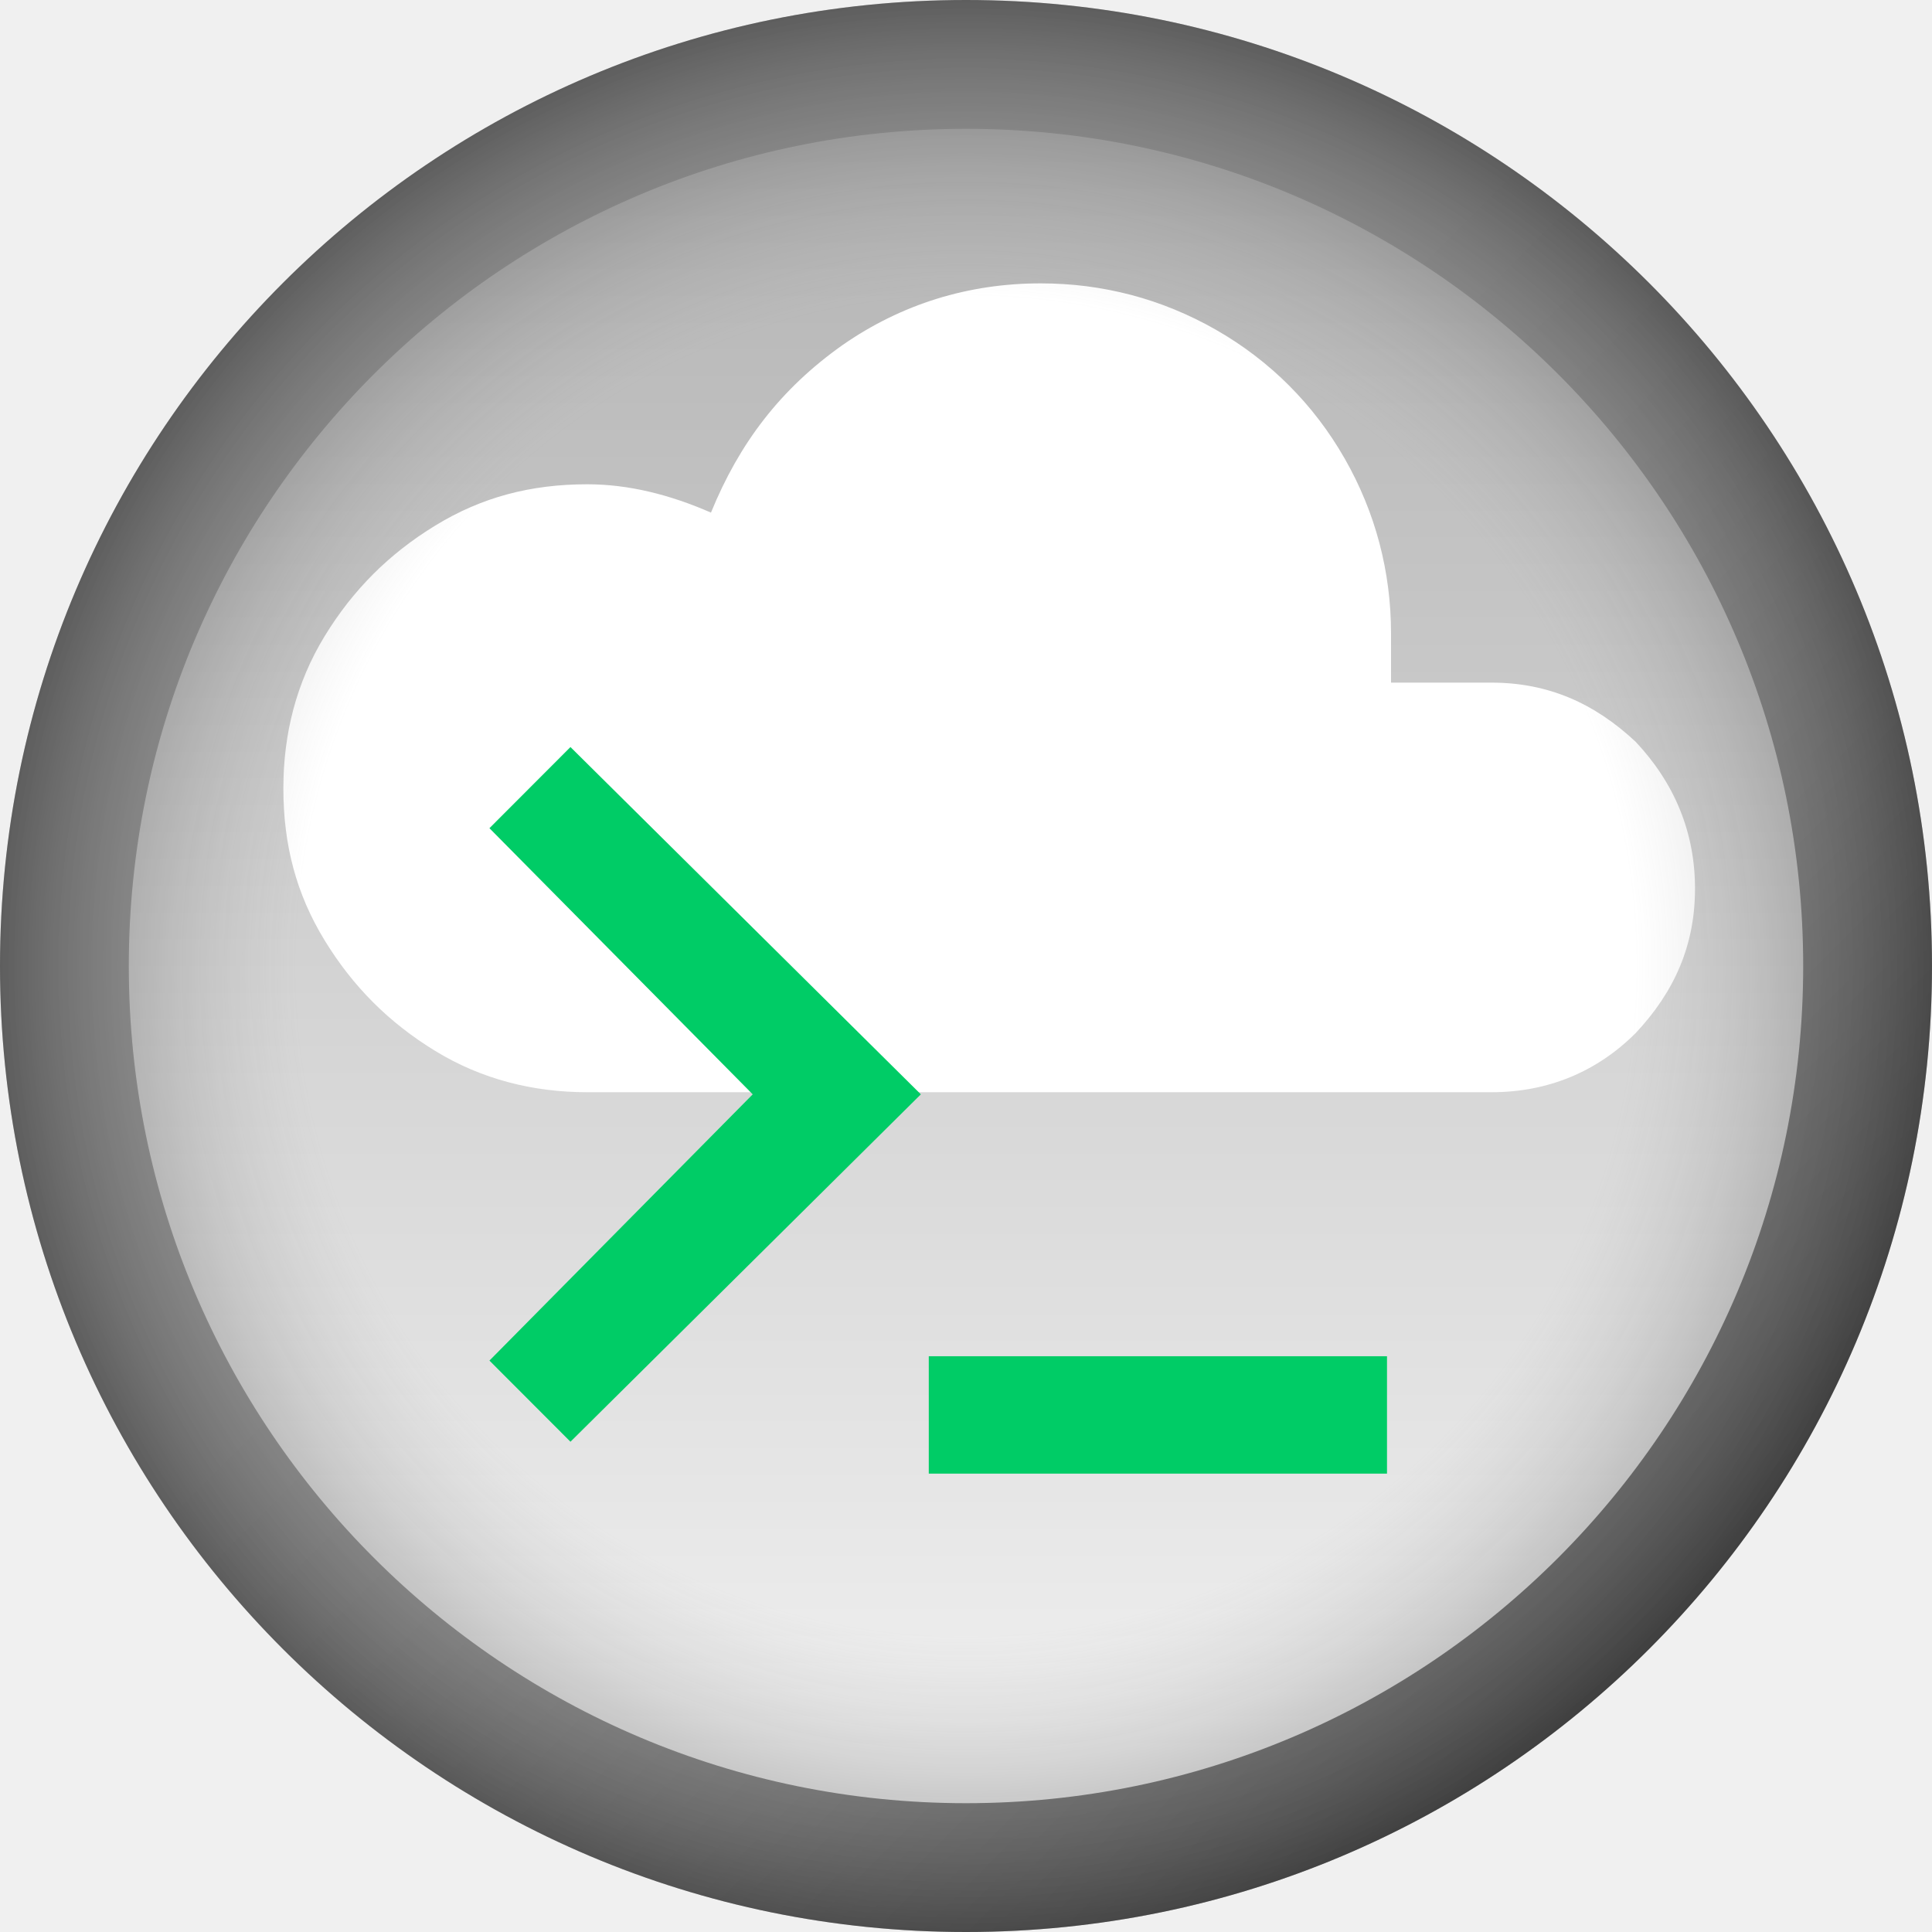
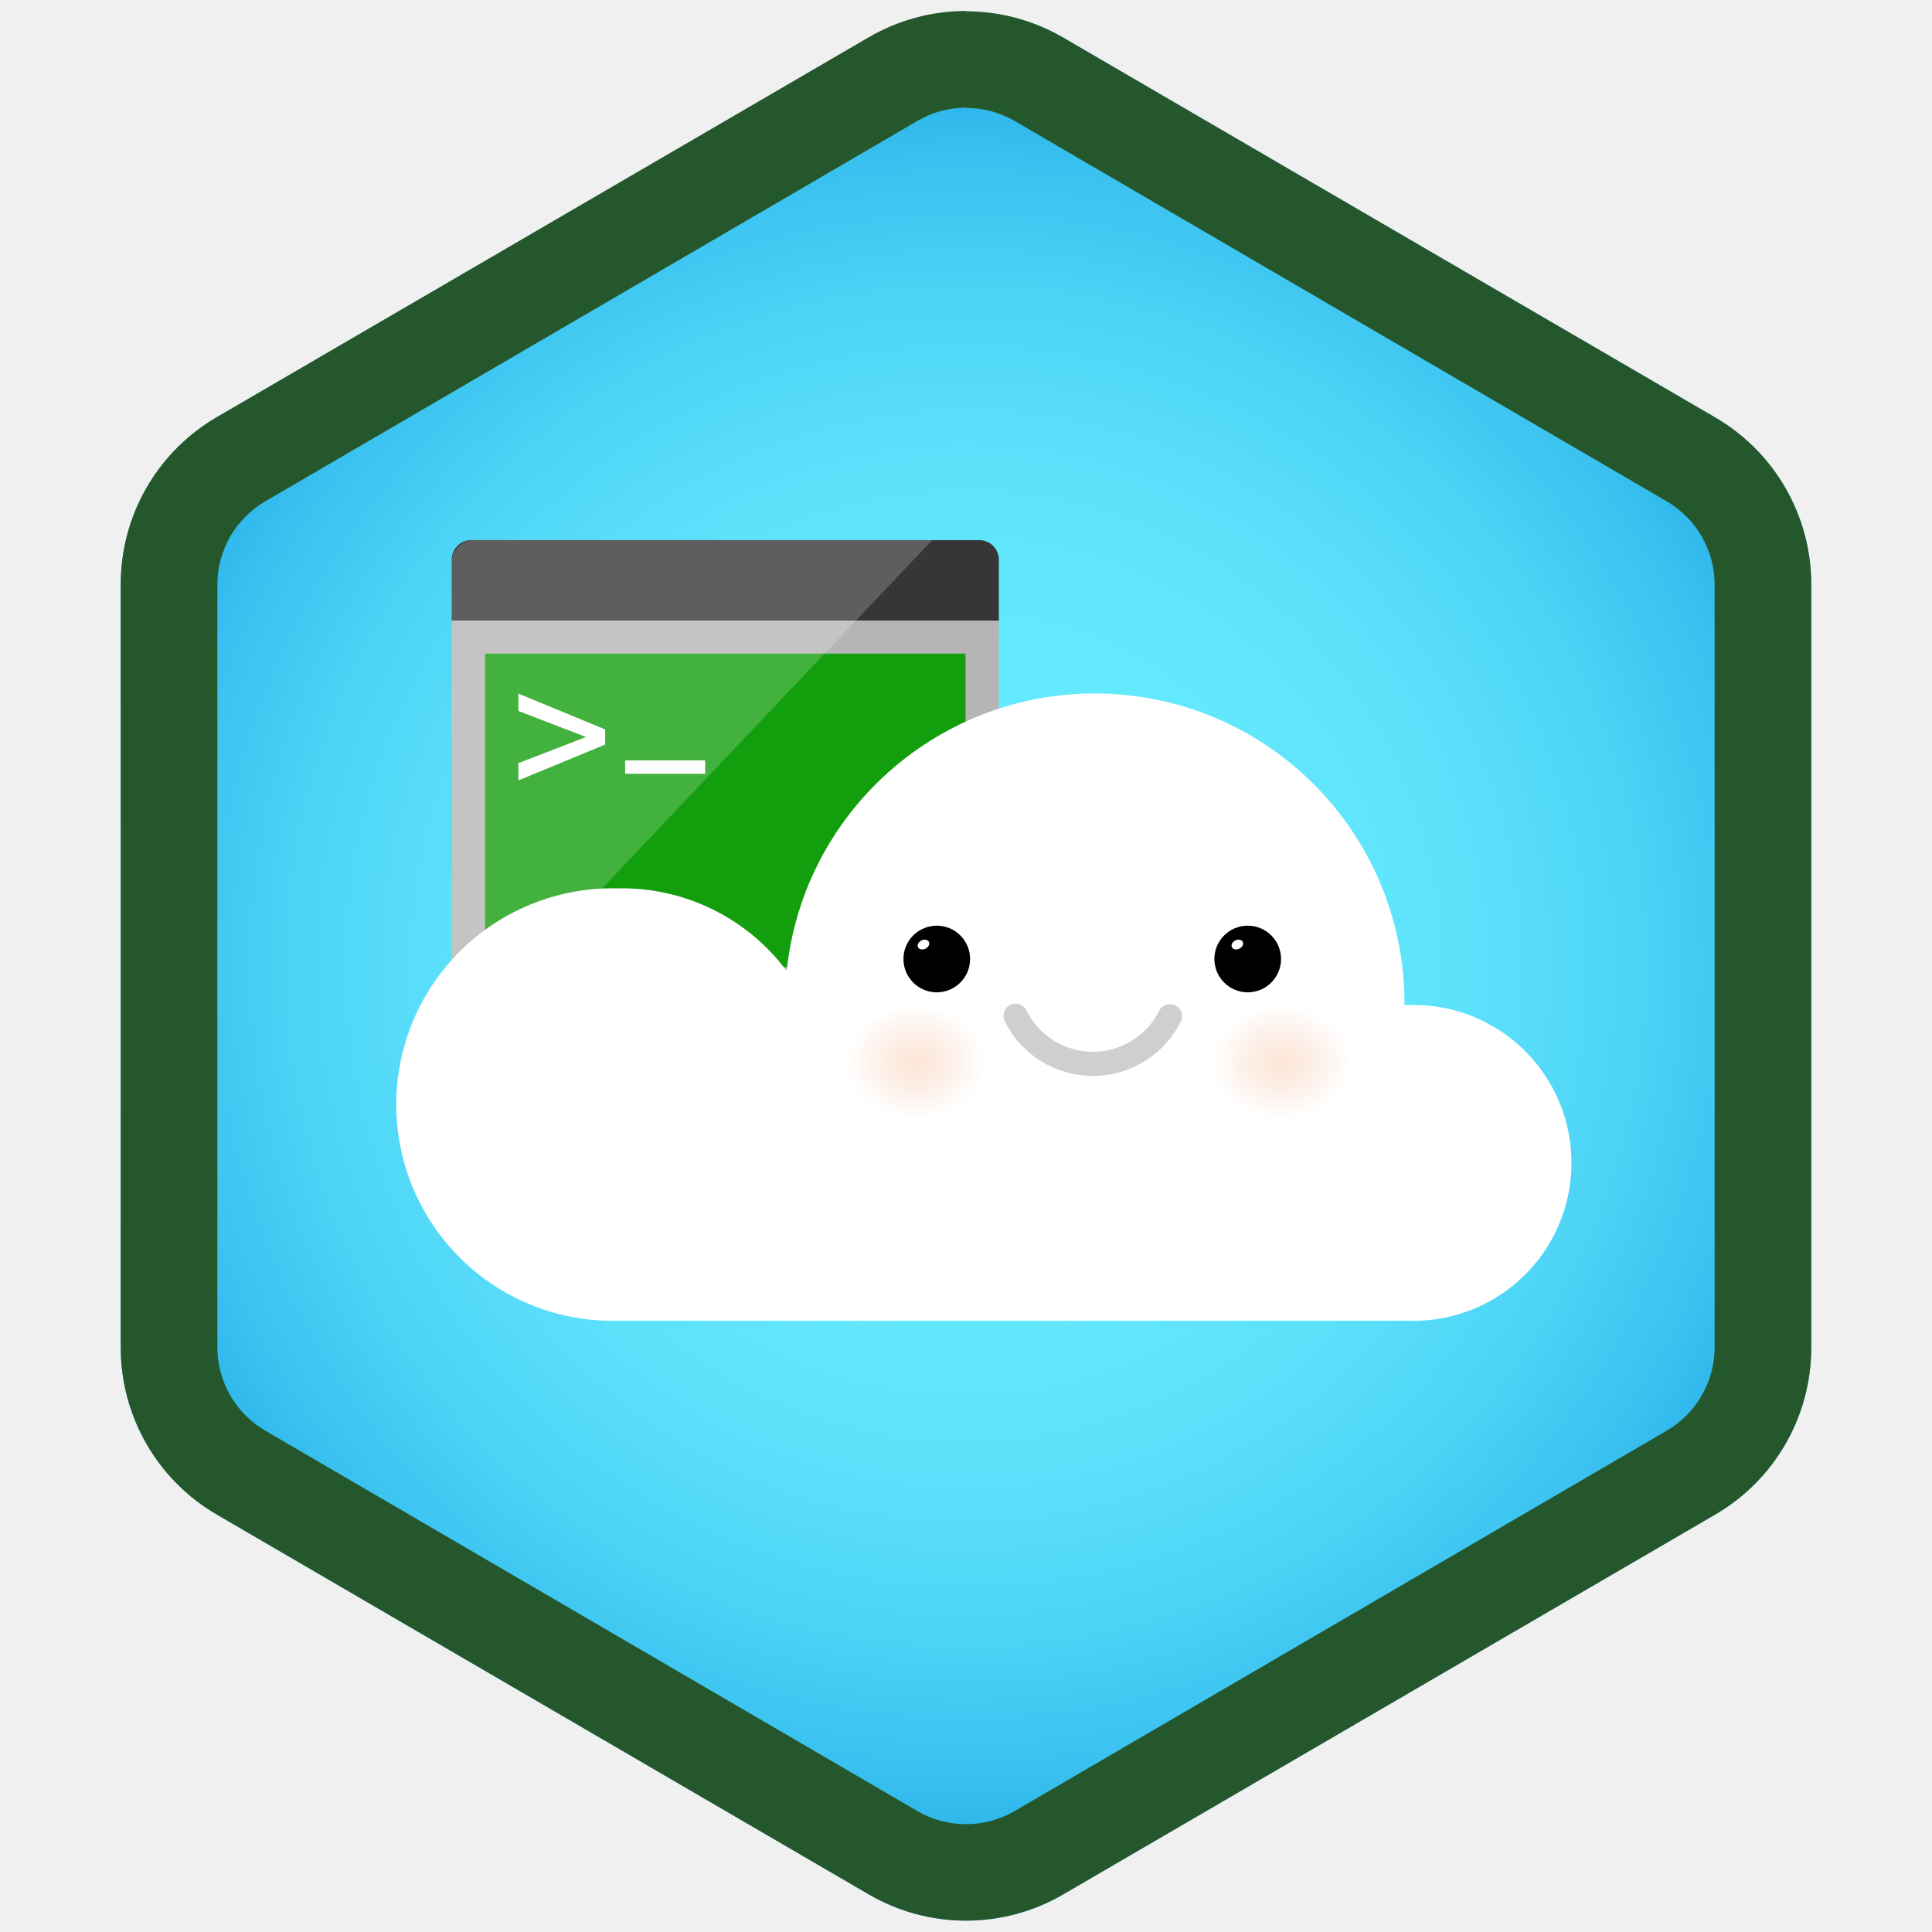
- <svg xmlns="http://www.w3.org/2000/svg" version="1.1" viewBox="0 0 75 75">
+ <svg xmlns="http://www.w3.org/2000/svg" xmlns:xlink="http://www.w3.org/1999/xlink" id="Layer_1" data-name="Layer 1" viewBox="0 0 160 160">
  <defs>
-     <linearGradient id="c" x1="14.673%" x2="85.383%" y1="14.601%" y2="85.311%">
-       <stop stop-color="#999" offset=".395" />
-       <stop stop-color="#949494" offset=".557" />
-       <stop stop-color="#878787" offset=".737" />
-       <stop stop-color="#717171" offset=".923" />
-       <stop stop-color="#666" offset="1" />
-     </linearGradient>
-     <linearGradient id="b" x1="50%" x2="50%" y1="100%">
-       <stop stop-color="#F2F2F2" offset="0" />
-       <stop stop-color="#B3B3B3" offset="1" />
-     </linearGradient>
-     <radialGradient id="a" r="49.849%">
-       <stop stop-color="#fff" stop-opacity="0" offset="0" />
-       <stop stop-color="#8F8F8F" stop-opacity="0" offset=".689" />
-       <stop stop-opacity=".4" offset="1" />
+     <style>.cls-1{fill:none;}.cls-2{fill:url(#radial-gradient);}.cls-3{fill:#25572c;}.cls-4{fill:#b5b5b5;}.cls-5{fill:#363636;}.cls-6{fill:#139e0e;}.cls-7,.cls-8{fill:#fff;}.cls-7{opacity:0.2;isolation:isolate;}.cls-9{fill:#cfcfcf;}.cls-10,.cls-11{opacity:0.2;}.cls-10{fill:url(#radial-gradient-2);}.cls-11{fill:url(#radial-gradient-3);}.cls-12{clip-path:url(#clip-path);}.cls-13{clip-path:url(#clip-path-2);}.cls-14{clip-path:url(#clip-path-3);}.cls-15{fill:#696969;}</style>
+     <radialGradient id="radial-gradient" cx="80" cy="80" r="74.67" gradientUnits="userSpaceOnUse">
+       <stop offset="0" stop-color="#67ecff" />
+       <stop offset="0.35" stop-color="#64eafe" />
+       <stop offset="0.56" stop-color="#5ce1fb" />
+       <stop offset="0.74" stop-color="#4dd4f6" />
+       <stop offset="0.9" stop-color="#39c0ef" />
+       <stop offset="1" stop-color="#27afe9" />
    </radialGradient>
+     <radialGradient id="radial-gradient-2" cx="106.09" cy="44.87" r="5.67" gradientTransform="translate(0 51.14) scale(1 0.82)" gradientUnits="userSpaceOnUse">
+       <stop offset="0" stop-color="#f27e32" />
+       <stop offset="0.02" stop-color="#f27d31" stop-opacity="0.98" />
+       <stop offset="1" stop-color="#e34c00" stop-opacity="0" />
+     </radialGradient>
+     <radialGradient id="radial-gradient-3" cx="75.87" cy="44.87" r="5.67" xlink:href="#radial-gradient-2" />
+     <clipPath id="clip-path">
+       <polygon class="cls-1" points="91.66 239.13 98.1 249.95 86.69 270.27 80.25 259.45 91.66 239.13" />
+     </clipPath>
+     <clipPath id="clip-path-2">
+       <path class="cls-1" d="M104.62,249.47l-7-11.76-2.31,4.12,4.75,8-7,12.42L95.35,266c1.33,2.34,3.43,2.56,4.61.47l5.07-9C106.16,255.43,106,251.82,104.62,249.47Z" />
+     </clipPath>
+     <clipPath id="clip-path-3">
+       <path class="cls-1" d="M80-191.06A8,8,0,0,1,84-190l54,31.47a8,8,0,0,1,4,6.91v63.18a8,8,0,0,1-4,6.91L84-50a8,8,0,0,1-4,1.09A8,8,0,0,1,76-50L22-81.5a8,8,0,0,1-4-6.91v-63.18a8,8,0,0,1,4-6.91L76-190a8,8,0,0,1,4-1.09" />
+     </clipPath>
  </defs>
-   <g fill="none" fill-rule="evenodd">
-     <g transform="translate(-218 -899)">
-       <g transform="translate(218 899)">
-         <g fill-rule="nonzero">
-           <circle cx="37.5" cy="37.5" r="37.5" fill="url(#c)" />
-           <circle cx="37.5" cy="37.5" r="32.5" fill="url(#b)" />
-         </g>
-         <path d="m65.8 34.5c0 2.2-0.8 4-2.3 5.6-1.5 1.5-3.4 2.3-5.6 2.3h-35.1c-2.1 0-4.1-0.5-5.9-1.6s-3.2-2.5-4.3-4.3-1.6-3.7-1.6-5.9c0-2.1 0.5-4.1 1.6-5.9s2.5-3.2 4.3-4.3 3.7-1.6 5.9-1.6c1.6 0 3.2 0.4 4.8 1.1 1.1-2.7 2.7-4.8 5.1-6.5 2.3-1.6 4.9-2.4 7.7-2.4 2.4 0 4.7 0.6 6.8 1.8s3.8 2.9 5 5 1.8 4.4 1.8 6.8v1.9h3.9c2.2 0 4 0.8 5.6 2.3 1.5 1.6 2.3 3.5 2.3 5.7z" fill="#fff" fill-rule="nonzero" />
-         <g transform="translate(19 29)">
-           <polygon points="0.705 3.152 10.925 13.482 0.705 23.816 3.148 26.262 16.037 13.482 3.148 0.706" fill="#0c6" />
-           <polygon points="3.147 26.262 0.705 23.816 10.924 13.482 0.705 3.152 3.147 0.706 16.037 13.482" stroke="#0c6" />
-           <polygon points="17.555 27.706 34.343 27.706 34.343 24.15 17.555 24.15" fill="#0c6" />
-           <polygon points="17.555 27.706 34.343 27.706 34.343 24.149 17.555 24.149" stroke="#0c6" />
-         </g>
-         <circle cx="37.5" cy="37.5" r="37.5" fill="url(#a)" fill-rule="nonzero" />
-       </g>
-     </g>
+   <path class="cls-2" d="M150,111.59V48.41a16,16,0,0,0-7.94-13.83l-54-31.46a16,16,0,0,0-16.12,0l-54,31.46A16,16,0,0,0,10,48.41v63.18a16,16,0,0,0,7.94,13.83l54,31.46a16,16,0,0,0,16.12,0l54-31.46A16,16,0,0,0,150,111.59Z" />
+   <path class="cls-3" d="M80,8.94A8,8,0,0,1,84,10L138,41.5a8,8,0,0,1,4,6.91v63.18a8,8,0,0,1-4,6.91L84,150A8,8,0,0,1,76,150L22,118.5a8,8,0,0,1-4-6.91V48.41a8,8,0,0,1,4-6.91L76,10a8,8,0,0,1,4-1.09m0-8a16,16,0,0,0-8.06,2.18l-54,31.46A16,16,0,0,0,10,48.41v63.18a16,16,0,0,0,7.94,13.83l54,31.46a16,16,0,0,0,16.12,0l54-31.46A16,16,0,0,0,150,111.59V48.41a16,16,0,0,0-7.94-13.83l-54-31.46A16,16,0,0,0,80,.94Z" />
+   <path class="cls-4" d="M37.41,81.15a1.66,1.66,0,0,0,1.72,1.71H81a1.66,1.66,0,0,0,1.72-1.71V51.36H37.41Z" />
+   <path class="cls-5" d="M81,44.73H39.13a1.63,1.63,0,0,0-1.72,1.66v5H82.72v-5A1.63,1.63,0,0,0,81,44.73" />
+   <rect class="cls-6" x="40.17" y="54.13" width="39.79" height="25.97" />
+   <path class="cls-7" d="M39.14,44.73a1.85,1.85,0,0,0-1.73,1.7V81.16a1.84,1.84,0,0,0,1.73,1.7h1.92L77.2,44.73Z" />
+   <polygon class="cls-8" points="50.12 60.41 42.93 57.44 42.93 58.88 48.49 61.02 48.49 61.05 42.93 63.2 42.93 64.63 50.12 61.66 50.12 60.41" />
+   <rect class="cls-8" x="51.77" y="62.97" width="6.63" height="1.11" />
+   <path class="cls-8" d="M116.71,83.23h-.4a25.65,25.65,0,0,0-51.16-2.82,17,17,0,0,0-14-6.84,17.91,17.91,0,1,0,0,35.81h65.55a13.08,13.08,0,1,0,0-26.15" />
+   <circle cx="103.33" cy="79.42" r="2.76" />
+   <circle cx="77.58" cy="79.42" r="2.76" />
+   <path class="cls-9" d="M90.51,89.1a8.12,8.12,0,0,1-7.3-4.53,1,1,0,0,1,1.8-.89,6.13,6.13,0,0,0,11,0,1,1,0,0,1,1.79.89A8.1,8.1,0,0,1,90.51,89.1Z" />
+   <ellipse class="cls-10" cx="106.09" cy="88.1" rx="5.67" ry="4.67" />
+   <ellipse class="cls-11" cx="75.87" cy="88.1" rx="5.67" ry="4.67" />
+   <ellipse class="cls-8" cx="76.47" cy="78.23" rx="0.5" ry="0.38" transform="translate(-26.94 42.55) rotate(-26.62)" />
+   <ellipse class="cls-8" cx="102.47" cy="78.23" rx="0.5" ry="0.38" transform="translate(-24.19 54.2) rotate(-26.62)" />
+   <g class="cls-14">
+     <rect class="cls-15" x="10.57" y="-72" width="138.43" height="73.56" />
  </g>
</svg>
